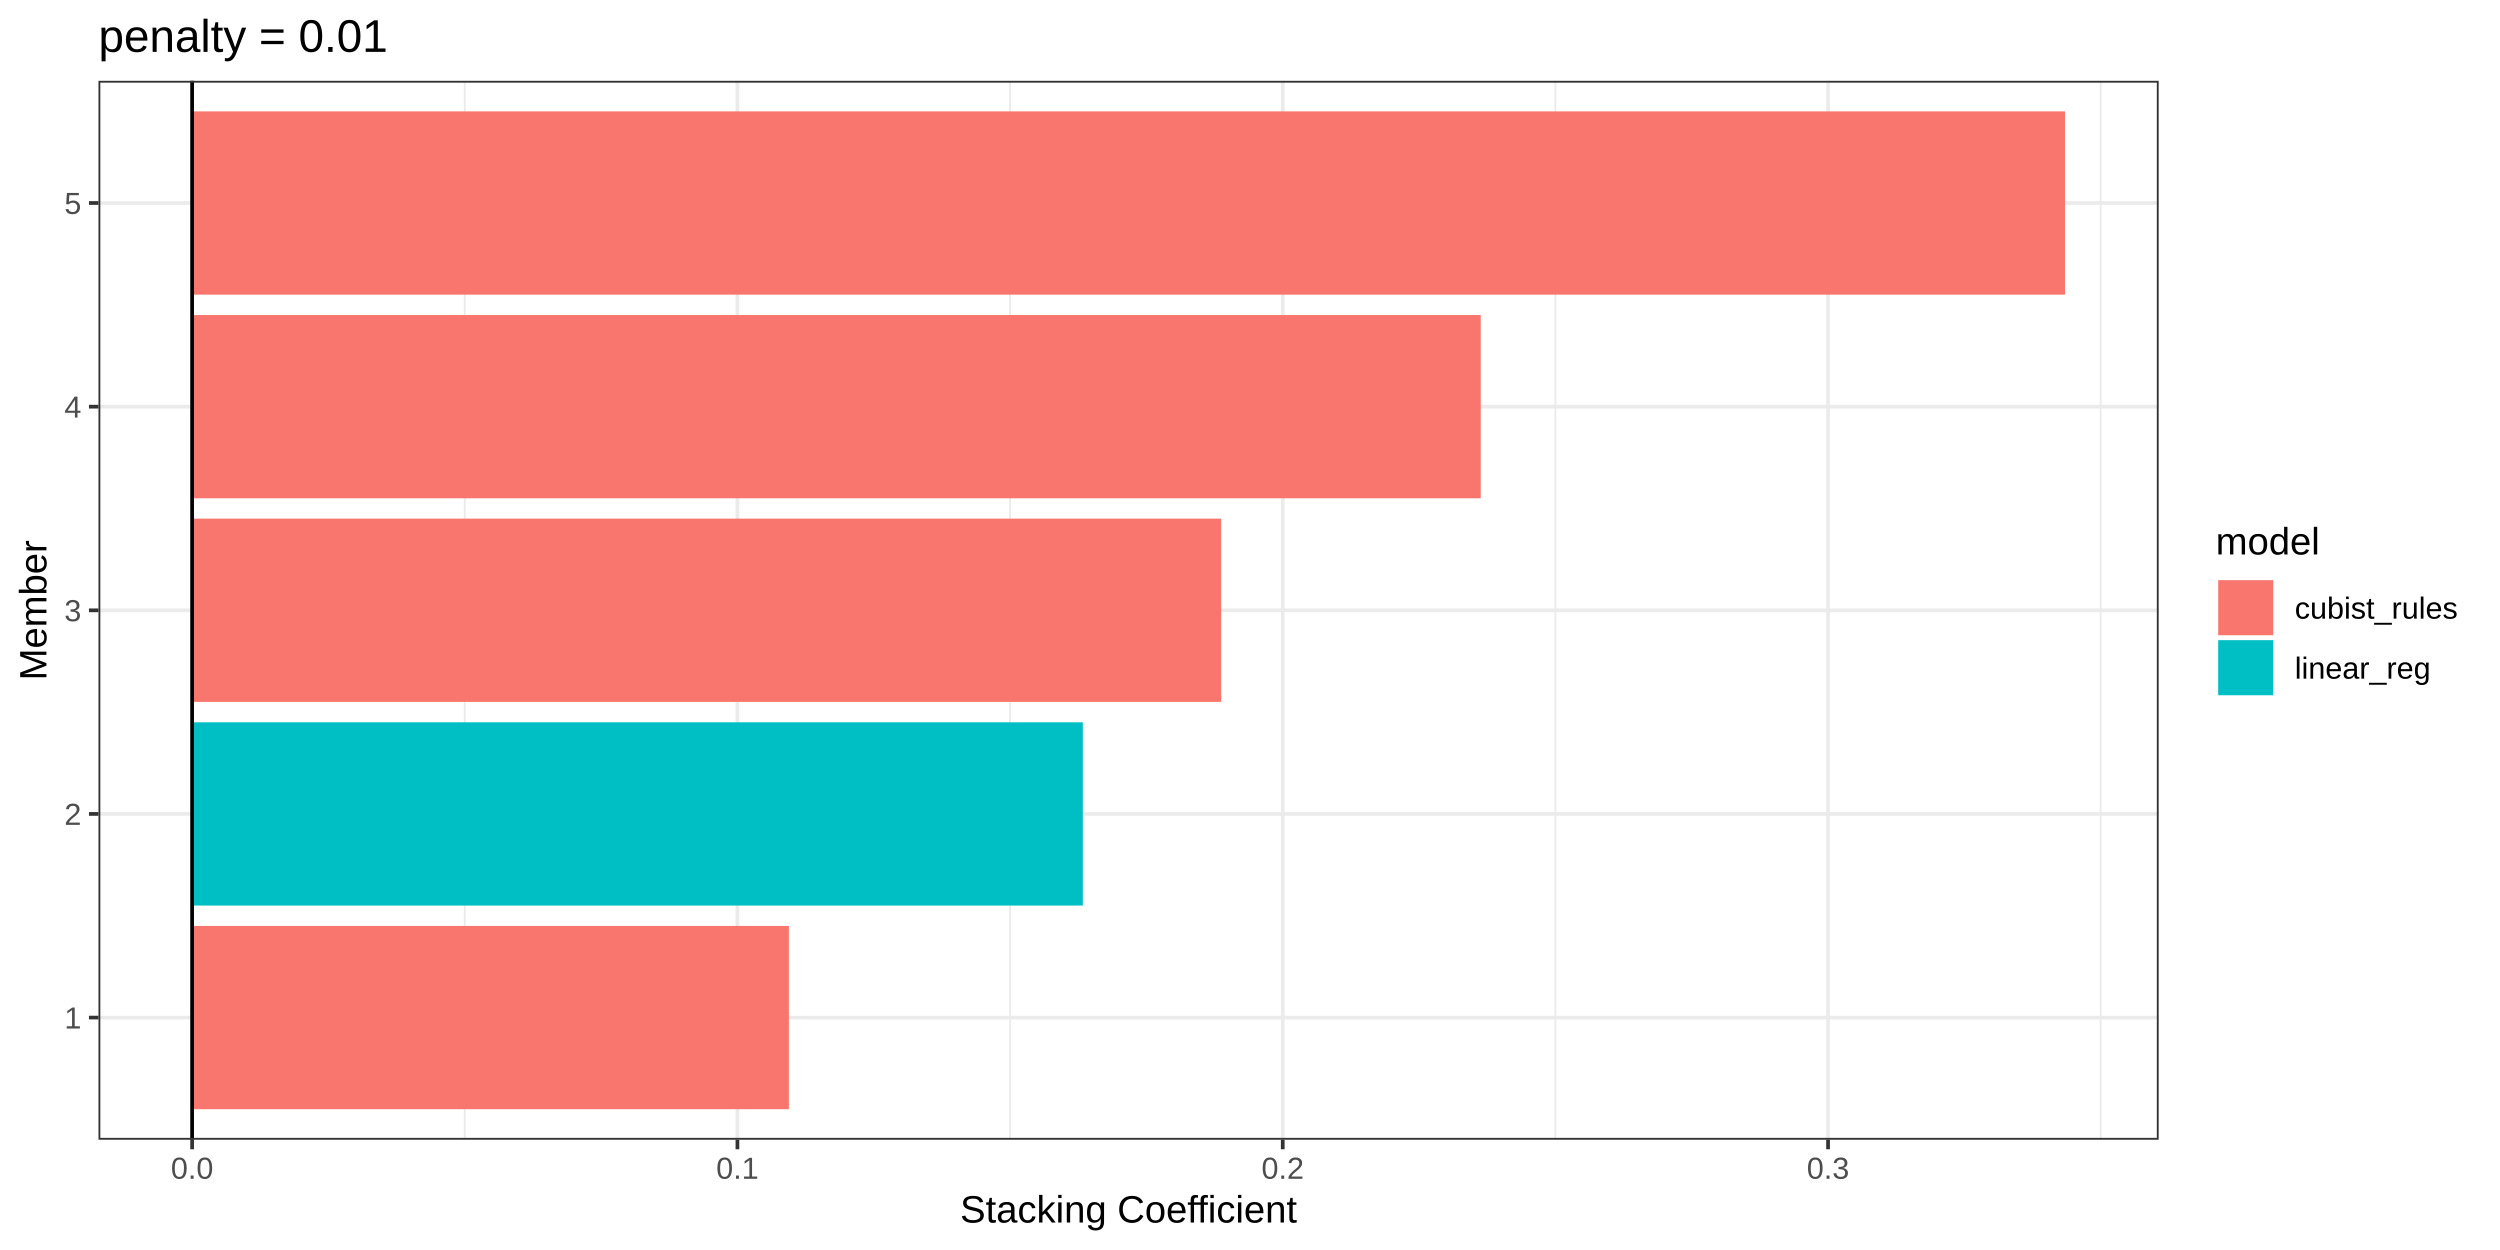
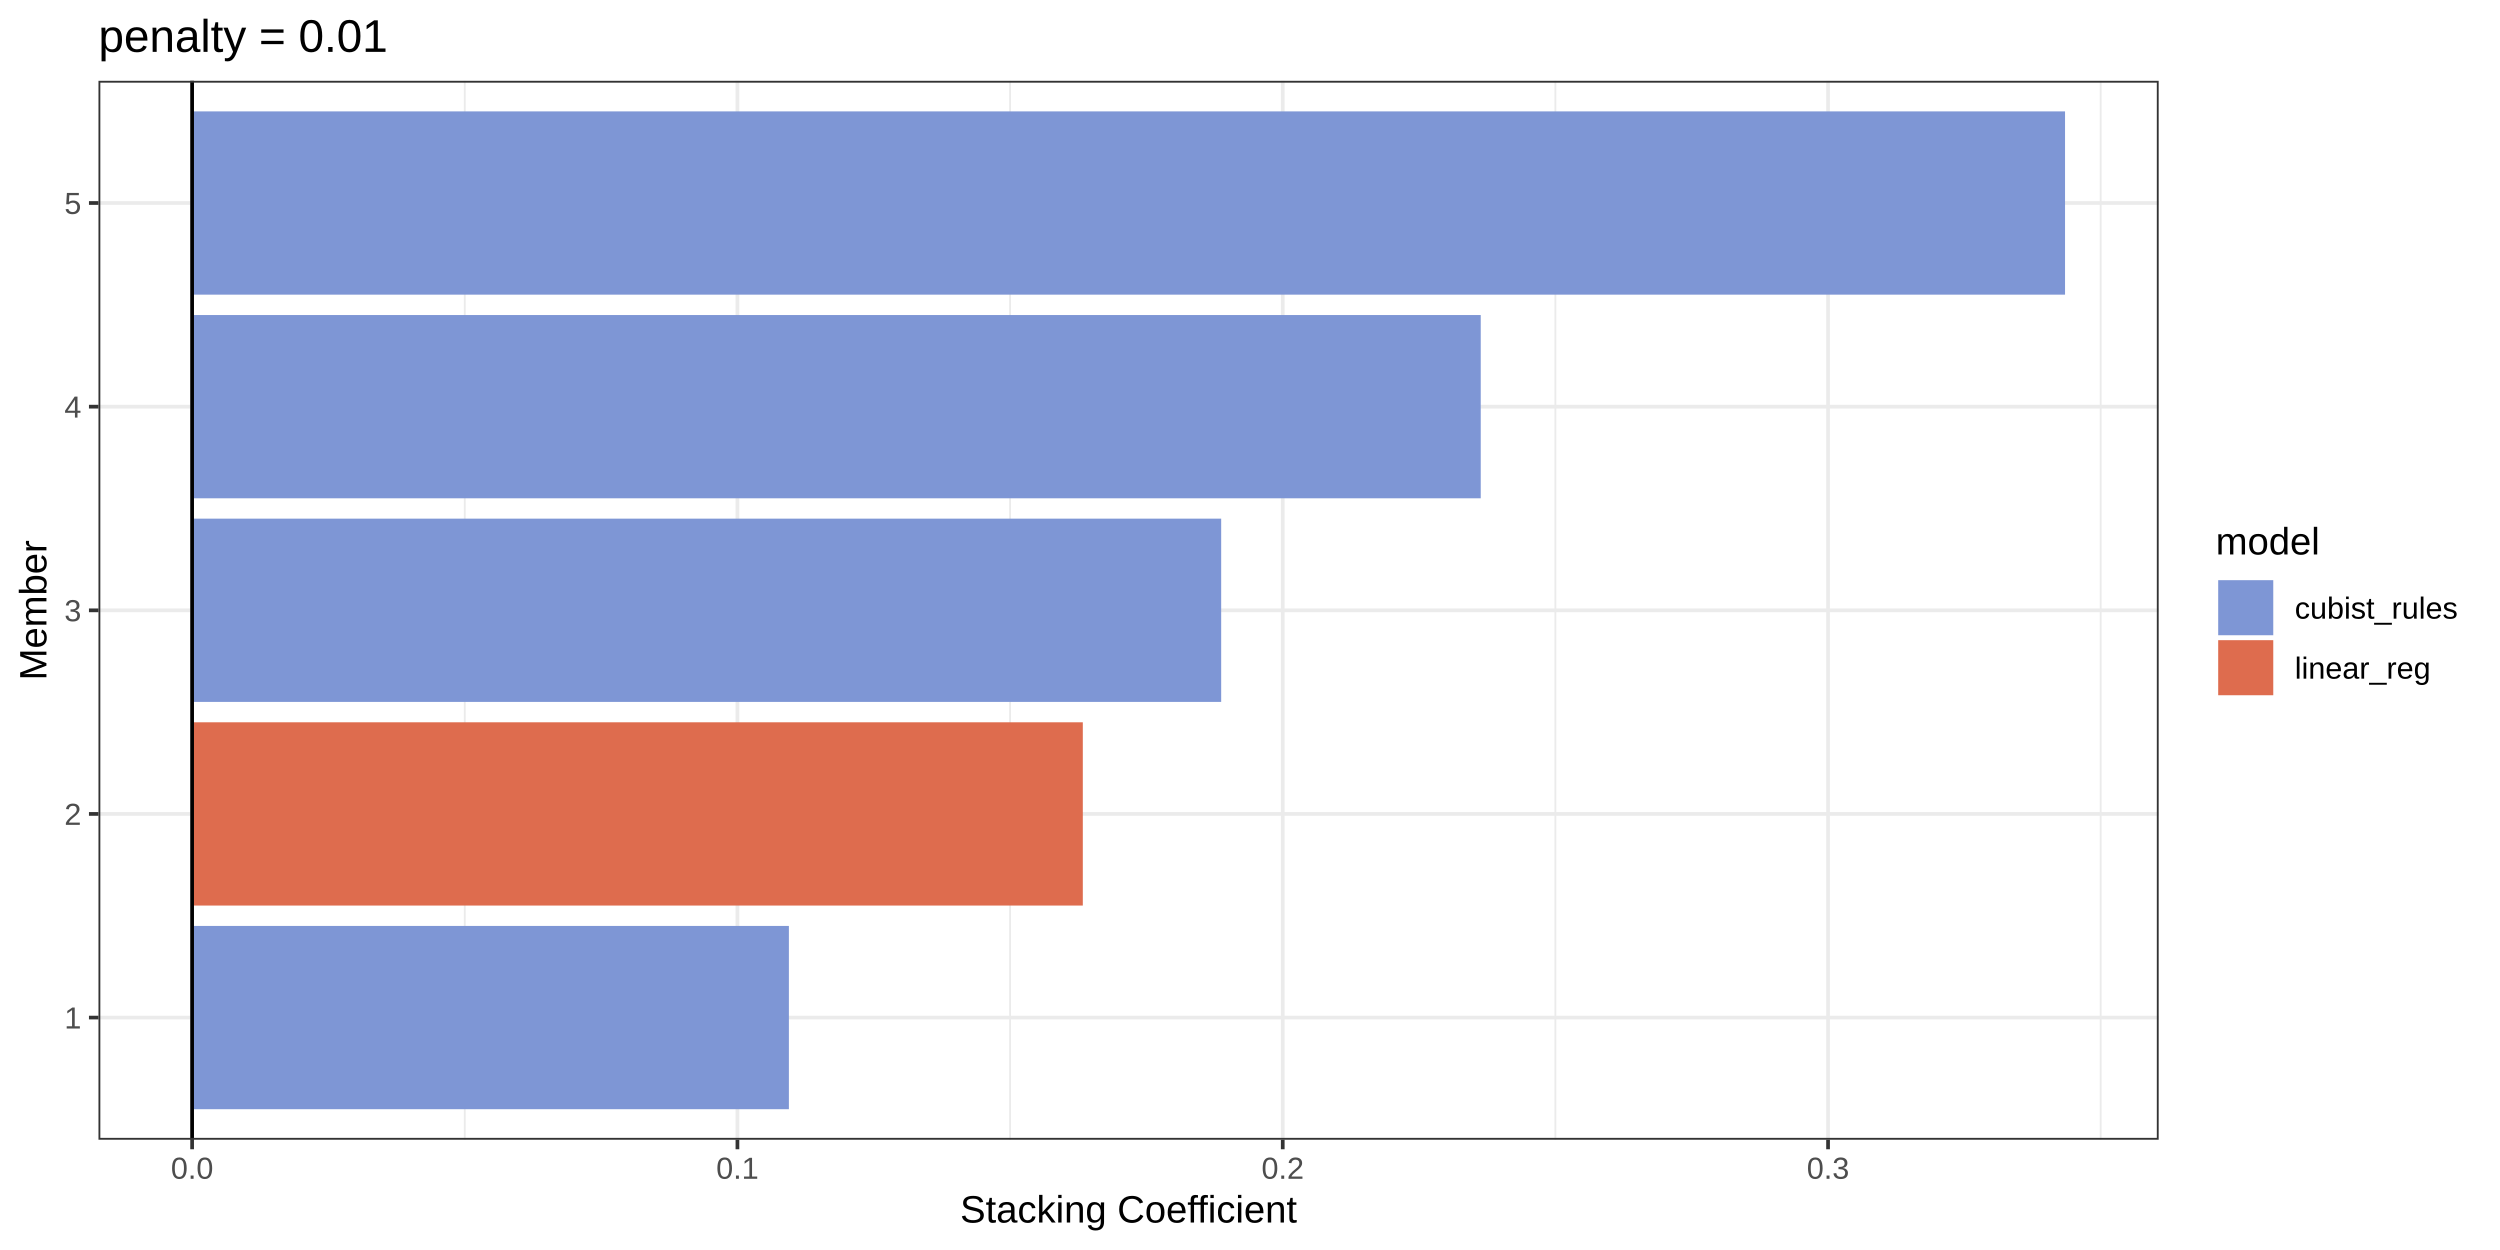
<svg xmlns="http://www.w3.org/2000/svg" class="svglite" width="720.00pt" height="360.00pt" viewBox="0 0 720.00 360.00">
  <defs>
    <style type="text/css">
    .svglite line, .svglite polyline, .svglite polygon, .svglite path, .svglite rect, .svglite circle {
      fill: none;
      stroke: #000000;
      stroke-linecap: round;
      stroke-linejoin: round;
      stroke-miterlimit: 10.00;
    }
    .svglite text {
      white-space: pre;
    }
  </style>
  </defs>
  <rect width="100%" height="100%" style="stroke: none; fill: #FFFFFF;" />
  <defs>
    <clipPath id="cpMC4wMHw3MjAuMDB8MC4wMHwzNjAuMDA=">
      <rect x="0.00" y="0.00" width="720.00" height="360.00" />
    </clipPath>
  </defs>
  <g clip-path="url(#cpMC4wMHw3MjAuMDB8MC4wMHwzNjAuMDA=)">
    <rect x="0.00" y="0.00" width="720.00" height="360.00" style="stroke-width: 1.07; stroke: #FFFFFF; fill: #FFFFFF;" />
  </g>
  <defs>
    <clipPath id="cpMjguMzZ8NjIxLjY5fDIzLjI4fDMyOC4yNQ==">
      <rect x="28.36" y="23.28" width="593.34" height="304.97" />
    </clipPath>
  </defs>
  <g clip-path="url(#cpMjguMzZ8NjIxLjY5fDIzLjI4fDMyOC4yNQ==)">
    <rect x="28.36" y="23.28" width="593.34" height="304.97" style="stroke-width: 1.07; stroke: none; fill: #FFFFFF;" />
    <polyline points="133.85,328.25 133.85,23.28 " style="stroke-width: 0.53; stroke: #EBEBEB; stroke-linecap: butt;" />
    <polyline points="290.90,328.25 290.90,23.28 " style="stroke-width: 0.53; stroke: #EBEBEB; stroke-linecap: butt;" />
    <polyline points="447.95,328.25 447.95,23.28 " style="stroke-width: 0.53; stroke: #EBEBEB; stroke-linecap: butt;" />
    <polyline points="605.00,328.25 605.00,23.28 " style="stroke-width: 0.53; stroke: #EBEBEB; stroke-linecap: butt;" />
    <polyline points="28.36,293.06 621.69,293.06 " style="stroke-width: 1.07; stroke: #EBEBEB; stroke-linecap: butt;" />
    <polyline points="28.36,234.41 621.69,234.41 " style="stroke-width: 1.07; stroke: #EBEBEB; stroke-linecap: butt;" />
    <polyline points="28.36,175.77 621.69,175.77 " style="stroke-width: 1.07; stroke: #EBEBEB; stroke-linecap: butt;" />
    <polyline points="28.36,117.12 621.69,117.12 " style="stroke-width: 1.07; stroke: #EBEBEB; stroke-linecap: butt;" />
    <polyline points="28.36,58.47 621.69,58.47 " style="stroke-width: 1.07; stroke: #EBEBEB; stroke-linecap: butt;" />
    <polyline points="55.33,328.25 55.33,23.28 " style="stroke-width: 1.07; stroke: #EBEBEB; stroke-linecap: butt;" />
    <polyline points="212.38,328.25 212.38,23.28 " style="stroke-width: 1.07; stroke: #EBEBEB; stroke-linecap: butt;" />
    <polyline points="369.43,328.25 369.43,23.28 " style="stroke-width: 1.07; stroke: #EBEBEB; stroke-linecap: butt;" />
    <polyline points="526.48,328.25 526.48,23.28 " style="stroke-width: 1.07; stroke: #EBEBEB; stroke-linecap: butt;" />
-     <rect x="55.33" y="266.67" width="171.87" height="52.78" style="stroke-width: 1.07; stroke: none; stroke-linecap: butt; stroke-linejoin: miter; fill: #F8766D;" />
-     <rect x="55.33" y="208.02" width="256.52" height="52.78" style="stroke-width: 1.07; stroke: none; stroke-linecap: butt; stroke-linejoin: miter; fill: #00BFC4;" />
-     <rect x="55.33" y="149.37" width="296.37" height="52.78" style="stroke-width: 1.07; stroke: none; stroke-linecap: butt; stroke-linejoin: miter; fill: #F8766D;" />
-     <rect x="55.33" y="90.73" width="371.12" height="52.78" style="stroke-width: 1.07; stroke: none; stroke-linecap: butt; stroke-linejoin: miter; fill: #F8766D;" />
-     <rect x="55.33" y="32.08" width="539.40" height="52.78" style="stroke-width: 1.07; stroke: none; stroke-linecap: butt; stroke-linejoin: miter; fill: #F8766D;" />
+     <rect x="55.33" y="266.67" width="171.87" height="52.78" style="stroke-width: 1.07; stroke: none; stroke-linecap: butt; stroke-linejoin: miter; fill: #7E96D5;" />
+     <rect x="55.33" y="208.02" width="256.52" height="52.78" style="stroke-width: 1.07; stroke: none; stroke-linecap: butt; stroke-linejoin: miter; fill: #DE6C4E;" />
+     <rect x="55.33" y="149.37" width="296.37" height="52.78" style="stroke-width: 1.07; stroke: none; stroke-linecap: butt; stroke-linejoin: miter; fill: #7E96D5;" />
+     <rect x="55.33" y="90.73" width="371.12" height="52.78" style="stroke-width: 1.07; stroke: none; stroke-linecap: butt; stroke-linejoin: miter; fill: #7E96D5;" />
+     <rect x="55.33" y="32.08" width="539.40" height="52.78" style="stroke-width: 1.07; stroke: none; stroke-linecap: butt; stroke-linejoin: miter; fill: #7E96D5;" />
    <line x1="55.33" y1="328.25" x2="55.33" y2="23.28" style="stroke-width: 1.07; stroke-linecap: butt;" />
    <rect x="28.36" y="23.28" width="593.34" height="304.97" style="stroke-width: 1.07; stroke: #333333;" />
  </g>
  <g clip-path="url(#cpMC4wMHw3MjAuMDB8MC4wMHwzNjAuMDA=)">
    <text x="23.43" y="296.22" text-anchor="end" style="font-size: 8.80px;fill: #4D4D4D; font-family: &quot;Arial&quot;;" textLength="4.90px" lengthAdjust="spacingAndGlyphs">1</text>
    <text x="23.43" y="237.57" text-anchor="end" style="font-size: 8.80px;fill: #4D4D4D; font-family: &quot;Arial&quot;;" textLength="4.90px" lengthAdjust="spacingAndGlyphs">2</text>
    <text x="23.43" y="178.92" text-anchor="end" style="font-size: 8.80px;fill: #4D4D4D; font-family: &quot;Arial&quot;;" textLength="4.90px" lengthAdjust="spacingAndGlyphs">3</text>
    <text x="23.43" y="120.27" text-anchor="end" style="font-size: 8.80px;fill: #4D4D4D; font-family: &quot;Arial&quot;;" textLength="4.90px" lengthAdjust="spacingAndGlyphs">4</text>
    <text x="23.43" y="61.62" text-anchor="end" style="font-size: 8.80px;fill: #4D4D4D; font-family: &quot;Arial&quot;;" textLength="4.90px" lengthAdjust="spacingAndGlyphs">5</text>
    <polyline points="25.62,293.06 28.36,293.06 " style="stroke-width: 1.07; stroke: #333333; stroke-linecap: butt;" />
    <polyline points="25.62,234.41 28.36,234.41 " style="stroke-width: 1.07; stroke: #333333; stroke-linecap: butt;" />
    <polyline points="25.62,175.77 28.36,175.77 " style="stroke-width: 1.07; stroke: #333333; stroke-linecap: butt;" />
    <polyline points="25.62,117.12 28.36,117.12 " style="stroke-width: 1.07; stroke: #333333; stroke-linecap: butt;" />
    <polyline points="25.62,58.47 28.36,58.47 " style="stroke-width: 1.07; stroke: #333333; stroke-linecap: butt;" />
    <polyline points="55.33,330.99 55.33,328.25 " style="stroke-width: 1.07; stroke: #333333; stroke-linecap: butt;" />
    <polyline points="212.38,330.99 212.38,328.25 " style="stroke-width: 1.07; stroke: #333333; stroke-linecap: butt;" />
    <polyline points="369.43,330.99 369.43,328.25 " style="stroke-width: 1.07; stroke: #333333; stroke-linecap: butt;" />
    <polyline points="526.48,330.99 526.48,328.25 " style="stroke-width: 1.07; stroke: #333333; stroke-linecap: butt;" />
    <text x="55.33" y="339.49" text-anchor="middle" style="font-size: 8.80px;fill: #4D4D4D; font-family: &quot;Arial&quot;;" textLength="12.23px" lengthAdjust="spacingAndGlyphs">0.0</text>
    <text x="212.38" y="339.49" text-anchor="middle" style="font-size: 8.80px;fill: #4D4D4D; font-family: &quot;Arial&quot;;" textLength="12.23px" lengthAdjust="spacingAndGlyphs">0.1</text>
    <text x="369.43" y="339.49" text-anchor="middle" style="font-size: 8.80px;fill: #4D4D4D; font-family: &quot;Arial&quot;;" textLength="12.23px" lengthAdjust="spacingAndGlyphs">0.2</text>
    <text x="526.48" y="339.49" text-anchor="middle" style="font-size: 8.80px;fill: #4D4D4D; font-family: &quot;Arial&quot;;" textLength="12.23px" lengthAdjust="spacingAndGlyphs">0.3</text>
    <text x="325.03" y="352.10" text-anchor="middle" style="font-size: 11.00px; font-family: &quot;Arial&quot;;" textLength="97.21px" lengthAdjust="spacingAndGlyphs">Stacking Coefficient</text>
    <text transform="translate(13.37,175.77) rotate(-90)" text-anchor="middle" style="font-size: 11.00px; font-family: &quot;Arial&quot;;" textLength="40.36px" lengthAdjust="spacingAndGlyphs">Member</text>
    <rect x="632.65" y="145.11" width="81.87" height="61.32" style="stroke-width: 1.07; stroke: none; fill: #FFFFFF;" />
    <text x="638.13" y="159.69" style="font-size: 11.00px; font-family: &quot;Arial&quot;;" textLength="29.97px" lengthAdjust="spacingAndGlyphs">model</text>
    <rect x="638.13" y="166.38" width="17.28" height="17.28" style="stroke-width: 1.07; stroke: none; fill: #FFFFFF;" />
-     <rect x="638.84" y="167.09" width="15.86" height="15.86" style="stroke-width: 1.07; stroke: none; stroke-linecap: butt; stroke-linejoin: miter; fill: #F8766D;" />
+     <rect x="638.84" y="167.09" width="15.86" height="15.86" style="stroke-width: 1.07; stroke: none; stroke-linecap: butt; stroke-linejoin: miter; fill: #7E96D5;" />
    <rect x="638.13" y="183.66" width="17.28" height="17.28" style="stroke-width: 1.07; stroke: none; fill: #FFFFFF;" />
-     <rect x="638.84" y="184.37" width="15.86" height="15.86" style="stroke-width: 1.07; stroke: none; stroke-linecap: butt; stroke-linejoin: miter; fill: #00BFC4;" />
+     <rect x="638.84" y="184.37" width="15.86" height="15.86" style="stroke-width: 1.07; stroke: none; stroke-linecap: butt; stroke-linejoin: miter; fill: #DE6C4E;" />
    <text x="660.89" y="178.18" style="font-size: 8.80px; font-family: &quot;Arial&quot;;" textLength="46.95px" lengthAdjust="spacingAndGlyphs">cubist_rules</text>
    <text x="660.89" y="195.46" style="font-size: 8.80px; font-family: &quot;Arial&quot;;" textLength="39.14px" lengthAdjust="spacingAndGlyphs">linear_reg</text>
    <text x="28.36" y="14.94" style="font-size: 13.20px; font-family: &quot;Arial&quot;;" textLength="83.25px" lengthAdjust="spacingAndGlyphs">penalty = 0.01</text>
  </g>
</svg>
